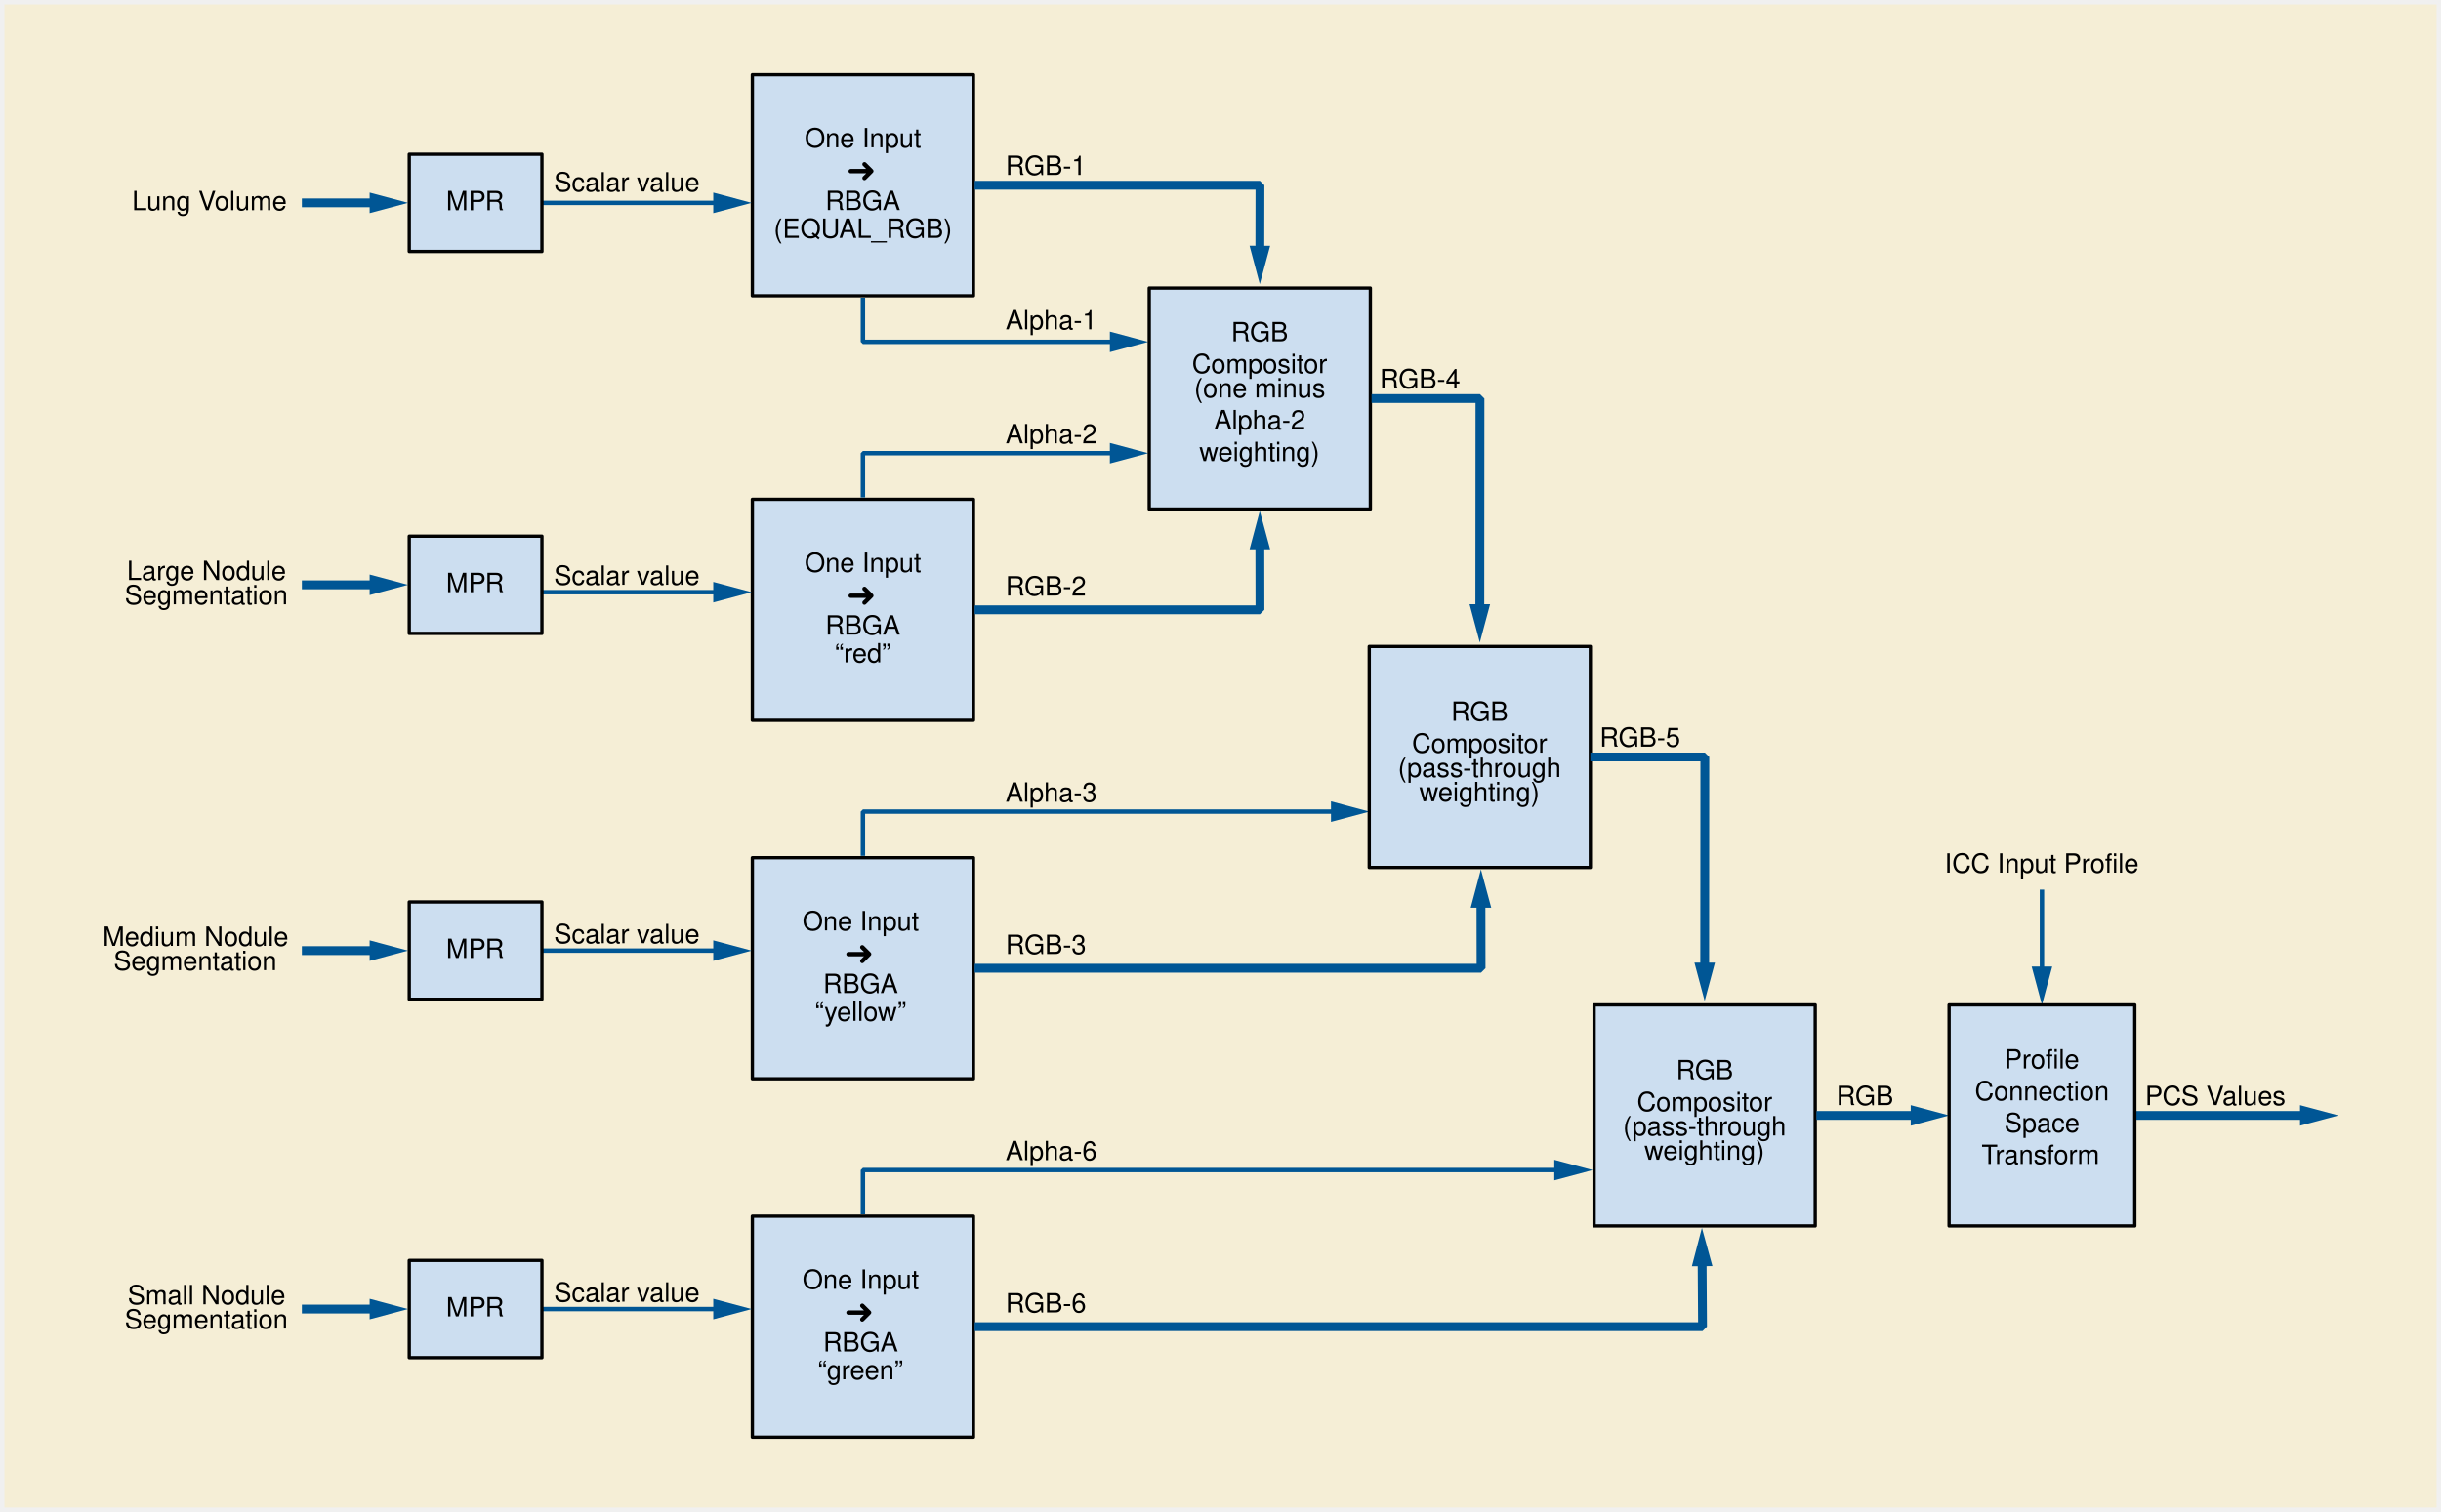
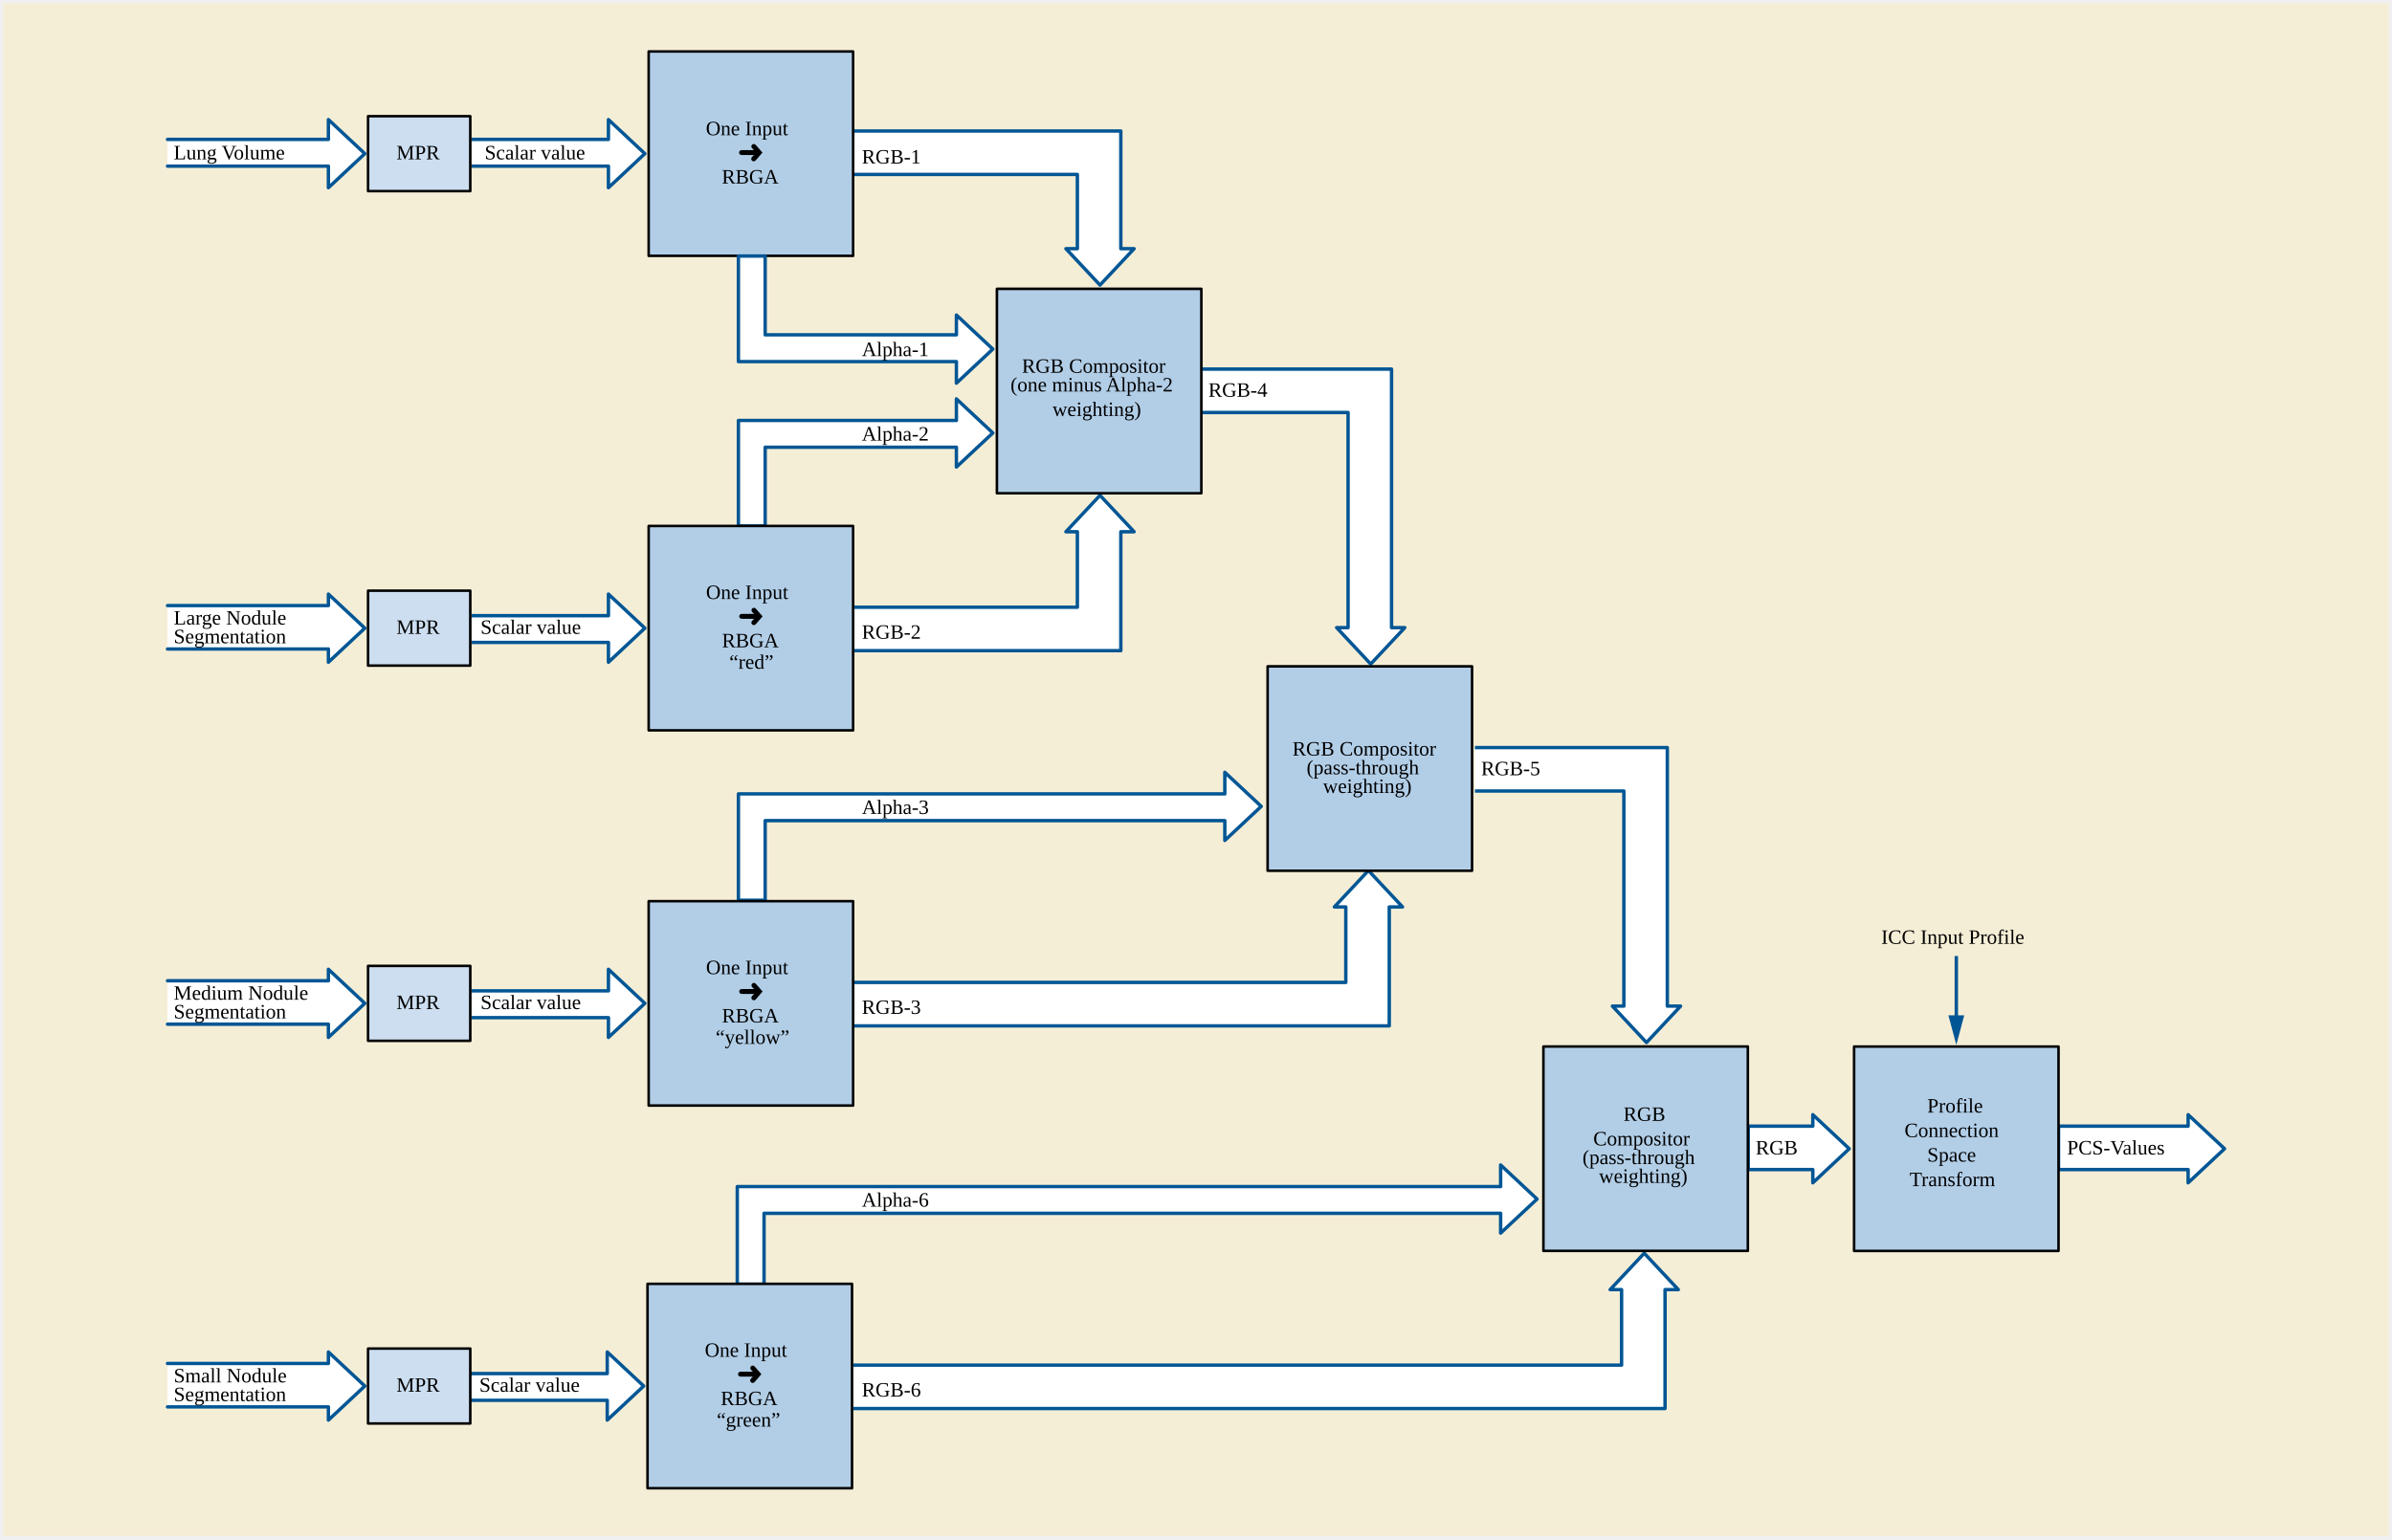
- <svg xmlns="http://www.w3.org/2000/svg" version="1.1" id="Layer_1" x="0px" y="0px" width="552px" height="342px" viewBox="0 0 552 342" enable-background="new 0 0 552 342" xml:space="preserve">
-   <defs>
-     <style type="text/css">
- 	text {
- 	  font-family: Helvetica, Verdana, ArialUnicodeMS, san-serif
- 	}
- 	</style>
-   </defs>
+ <svg xmlns="http://www.w3.org/2000/svg" version="1.1" id="Layer_1" x="0px" y="0px" width="702px" height="452px" viewBox="0 0 702 452" enable-background="new 0 0 702 452" xml:space="preserve">
  <g>
-    </g>
-   <g>
-     <rect x="1" y="1" fill="#F5EED6" width="550" height="340" />
+     <rect x="1" y="1" fill="#F5EED6" width="700" height="450" />
    <g>
-       <rect x="170.137" y="16.902" fill="#CCDEF0" stroke="#010101" stroke-width="0.75" stroke-linecap="round" stroke-linejoin="round" stroke-miterlimit="1" width="50" height="50" />
+       <polyline fill="#FFFFFF" stroke="#005695" stroke-linecap="round" stroke-linejoin="round" points="49.162,40.926 96.379,40.926     96.379,35.109 107.065,45.109 96.379,55.109 96.379,48.777 49.162,48.777   " />
+       <polygon fill="#FFFFFF" stroke="#005695" stroke-linejoin="round" points="513.069,343.341 513.069,330.591 532.022,330.591     532.022,327.229 542.71,337.229 532.022,347.229 532.022,343.341   " />
+       <polygon fill="#FFFFFF" stroke="#005695" stroke-linejoin="round" points="604.127,343.341 604.127,330.591 642.168,330.591     642.168,327.229 652.855,337.229 642.168,347.229 642.168,343.341   " />
+       <polyline fill="#FFFFFF" stroke="#005695" stroke-linejoin="round" points="352.797,108.35 408.387,108.35 408.387,184.247     412.281,184.247 402.273,194.935 392.268,184.247 395.631,184.247 395.631,121.101 352.797,121.101   " />
+       <polyline fill="#FFFFFF" stroke="#005695" stroke-linejoin="round" points="250.698,191.011 328.938,191.011 328.938,156.103     332.833,156.103 322.824,145.415 312.819,156.103 316.182,156.103 316.182,178.261 250.698,178.261   " />
+       <polyline fill="#FFFFFF" stroke="#005695" stroke-linejoin="round" points="250.453,38.458 328.938,38.458 328.938,72.999     332.833,72.999 322.824,83.687 312.819,72.999 316.182,72.999 316.182,51.209 250.453,51.209   " />
+       <path fill="#FFFFFF" stroke="#005695" stroke-linejoin="round" d="M216.707,103.666" />
+       <polyline fill="#FFFFFF" stroke="#005695" stroke-linejoin="round" points="138.367,40.918 178.562,40.918 178.562,35.109     189.249,45.109 178.562,55.109 178.562,48.773 138.367,48.773   " />
+       <path fill="#FFFFFF" stroke="#005695" stroke-linejoin="round" d="M216.707,120.952" />
+       <polyline fill="#FFFFFF" stroke="#005695" stroke-linejoin="round" points="138.367,188.596 178.562,188.596 178.562,194.404     189.249,184.405 178.562,174.404 178.562,180.74 138.367,180.74   " />
+       <path fill="#FFFFFF" stroke="#005695" stroke-linejoin="round" d="M398.242,288.757" />
+       <polyline fill="#FFFFFF" stroke="#005695" stroke-linejoin="round" points="250.698,301.154 407.721,301.154 407.721,266.246     411.615,266.246 401.605,255.559 391.602,266.246 394.965,266.246 394.965,288.404 250.698,288.404   " />
+       <path fill="#FFFFFF" stroke="#005695" stroke-linejoin="round" d="M216.707,236.726" />
+       <polyline fill="#FFFFFF" stroke="#005695" stroke-linejoin="round" points="138.367,298.74 178.562,298.74 178.562,304.549     189.249,294.549 178.562,284.549 178.562,290.885 138.367,290.885   " />
+       <polygon fill="#FFFFFF" stroke="#005695" stroke-linejoin="round" points="216.707,264.288 216.707,233.055 359.457,233.055     359.457,226.719 370.149,236.721 359.457,246.719 359.457,240.91 224.562,240.91 224.562,264.288   " />
+       <path fill="#FFFFFF" stroke="#005695" stroke-linejoin="round" d="M208.383,386.999" />
+       <polyline fill="#FFFFFF" stroke="#005695" stroke-linejoin="round" points="432.86,219.463 489.324,219.463 489.324,295.36     493.219,295.36 483.209,306.048 473.205,295.36 476.568,295.36 476.568,232.214 432.86,232.214   " />
+       <path fill="#FFFFFF" stroke="#005695" stroke-linejoin="round" d="M479.178,400.362" />
+       <polyline fill="#FFFFFF" stroke="#005695" stroke-linejoin="round" points="250.383,413.495 488.656,413.495 488.656,378.587     492.551,378.587 482.543,367.899 472.537,378.587 475.9,378.587 475.9,400.745 250.383,400.745   " />
+       <path fill="#FFFFFF" stroke="#005695" stroke-linejoin="round" d="M216.375,348.331" />
+       <polyline fill="#FFFFFF" stroke="#005695" stroke-linejoin="round" points="138.004,411.081 178.214,411.081 178.214,416.89     188.906,406.89 178.214,396.89 178.214,403.226 138.004,403.226   " />
+       <polygon fill="#FFFFFF" stroke="#005695" stroke-linejoin="round" points="216.375,376.995 216.375,348.331 440.4,348.331     440.4,341.995 451.088,351.997 440.4,361.995 440.4,356.187 224.234,356.187 224.234,376.995   " />
      <g>
-         <text transform="matrix(1 0 0 1 181.9604 33.3296)">
+         <text transform="matrix(1 0 0 1 515.249 338.8965)" font-size="6">RGB</text>
+       </g>
+       <rect x="544.134" y="307.229" fill="#B2CEE7" stroke="#010101" stroke-width="0.75" stroke-linecap="round" stroke-linejoin="round" stroke-miterlimit="1" width="60" height="60" />
+       <g>
+         <text transform="matrix(1 0 0 1 552.0967 277.0723)" font-size="6">ICC Input Profile</text>
+       </g>
+       <g>
+         <g>
+           <line fill="none" stroke="#005695" stroke-miterlimit="1" x1="574.138" y1="280.657" x2="574.138" y2="299.649" />
+           <g>
+             <polygon fill="#005695" points="571.813,298.064 574.138,306.737 576.462,298.064      " />
+           </g>
+         </g>
+       </g>
+       <rect x="557.141" y="322.32" fill="none" width="34" height="29.82" />
+       <text transform="matrix(1 0 0 1 565.6016 326.6045)">
+         <tspan x="0" y="0" font-size="6">Profile </tspan>
+         <tspan x="-6.674" y="7.2" font-size="6">Connection </tspan>
+         <tspan x="-0.003" y="14.399" font-size="6">Space </tspan>
+         <tspan x="-5.165" y="21.601" font-size="6">Transform</tspan>
+       </text>
+       <g>
+         <text transform="matrix(1 0 0 1 142.2417 46.7803)" font-size="6">Scalar value</text>
+       </g>
+       <g>
+         <text transform="matrix(1 0 0 1 50.9858 46.7793)" font-size="6">Lung Volume</text>
+       </g>
+       <g>
+         <text transform="matrix(1 0 0 1 252.9277 48.0044)" font-size="6">RGB-1</text>
+       </g>
+       <rect x="190.371" y="15.11" fill="#B2CEE7" stroke="#010101" stroke-width="0.75" stroke-linecap="round" stroke-linejoin="round" stroke-miterlimit="1" width="60" height="60" />
+       <g>
+         <text transform="matrix(1 0 0 1 207.1533 39.6899)">
          <tspan x="0" y="0" font-size="6">One Input</tspan>
          <tspan x="9.469" y="7.891" font-size="8">➜</tspan>
          <tspan x="4.674" y="14.181" font-size="6">RBGA</tspan>
-           <tspan x="-6.993" y="20.472" font-size="6">(EQUAL_RGB)</tspan>
        </text>
      </g>
      <g>
-         <text transform="matrix(1 0 0 1 227.3906 39.5742)" font-size="6">RGB-1</text>
+         <text transform="matrix(1 0 0 1 141.0176 186.0757)" font-size="6">Scalar value</text>
      </g>
      <g>
-         <text transform="matrix(1 0 0 1 227.3965 74.4902)" font-size="6">Alpha-1</text>
+         <text transform="matrix(1 0 0 1 252.9277 187.5088)" font-size="6">RGB-2</text>
+       </g>
+       <polygon fill="#FFFFFF" stroke="#005695" stroke-linejoin="round" points="216.707,75.158 216.707,106.148 280.683,106.148     280.683,112.484 291.371,102.482 280.683,92.484 280.683,98.293 224.562,98.293 224.562,75.158   " />
+       <polygon fill="#FFFFFF" stroke="#005695" stroke-linejoin="round" points="216.707,154.423 216.707,123.435 280.683,123.435     280.683,117.099 291.371,127.101 280.683,137.099 280.683,131.29 224.562,131.29 224.562,154.423   " />
+       <g>
+         <text transform="matrix(1 0 0 1 252.9336 104.5249)" font-size="6">Alpha-1</text>
      </g>
      <g>
-         <g>
-           <line fill="none" stroke="#005695" stroke-miterlimit="1" x1="122.721" y1="45.89" x2="162.883" y2="45.89" />
-           <g>
-             <polygon fill="#005695" points="161.298,48.214 169.971,45.89 161.298,43.565      " />
-           </g>
-         </g>
+         <text transform="matrix(1 0 0 1 252.9336 129.3438)" font-size="6">Alpha-2</text>
      </g>
+       <rect x="190.371" y="154.404" fill="#B2CEE7" stroke="#010101" stroke-width="0.75" stroke-linecap="round" stroke-linejoin="round" stroke-miterlimit="1" width="60" height="60" />
      <g>
-         <text transform="matrix(1 0 0 1 125.271 43.3018)" font-size="6">Scalar value</text>
-       </g>
-       <g>
-         <g>
-           <polyline fill="none" stroke="#005695" stroke-miterlimit="1" points="195.137,67.329 195.137,77.329 252.571,77.329     " />
-           <g>
-             <polygon fill="#005695" points="250.985,79.653 259.658,77.329 250.985,75.005      " />
-           </g>
-         </g>
-       </g>
-       <rect x="170.137" y="112.941" fill="#CCDEF0" stroke="#010101" stroke-width="0.75" stroke-linecap="round" stroke-linejoin="round" stroke-miterlimit="1" width="50" height="50" />
-       <g>
-         <text transform="matrix(1 0 0 1 181.9595 129.3682)">
+         <text transform="matrix(1 0 0 1 207.1934 175.8398)">
          <tspan x="0" y="0" font-size="6">One Input</tspan>
          <tspan x="9.469" y="7.891" font-size="8">➜</tspan>
          <tspan x="4.674" y="14.181" font-size="6">RBGA</tspan>
          <tspan x="6.842" y="20.472" font-size="6">“red”</tspan>
        </text>
      </g>
      <g>
-         <text transform="matrix(1 0 0 1 227.3906 134.7129)" font-size="6">RGB-2</text>
+         <text transform="matrix(1 0 0 1 354.6318 116.4668)" font-size="6">RGB-4</text>
+       </g>
+       <rect x="292.571" y="84.792" fill="#B2CEE7" stroke="#010101" stroke-width="0.75" stroke-linecap="round" stroke-linejoin="round" stroke-miterlimit="1" width="60" height="60" />
+       <rect x="372.02" y="195.614" fill="#B2CEE7" stroke="#010101" stroke-width="0.75" stroke-linecap="round" stroke-linejoin="round" stroke-miterlimit="1" width="60" height="60" />
+       <g>
+         <text transform="matrix(1 0 0 1 379.2939 221.7954)">
+           <tspan x="0" y="0" font-size="6">RGB Compositor</tspan>
+           <tspan x="4.163" y="5.491" font-size="6">(pass-through</tspan>
+           <tspan x="8.998" y="10.981" font-size="6">weighting)</tspan>
+         </text>
      </g>
      <g>
-         <text transform="matrix(1 0 0 1 227.3965 100.2773)" font-size="6">Alpha-2</text>
+         <text transform="matrix(1 0 0 1 141.0176 296.2188)" font-size="6">Scalar value</text>
      </g>
      <g>
-         <g>
-           <line fill="none" stroke="#005695" stroke-miterlimit="1" x1="122.721" y1="133.953" x2="162.883" y2="133.953" />
-           <g>
-             <polygon fill="#005695" points="161.298,136.277 169.971,133.953 161.298,131.629      " />
-           </g>
-         </g>
+         <text transform="matrix(1 0 0 1 252.9277 297.6396)" font-size="6">RGB-3</text>
      </g>
      <g>
-         <text transform="matrix(1 0 0 1 125.271 132.2754)" font-size="6">Scalar value</text>
+         <text transform="matrix(1 0 0 1 252.9336 238.9502)" font-size="6">Alpha-3</text>
      </g>
+       <rect x="190.371" y="264.549" fill="#B2CEE7" stroke="#010101" stroke-width="0.75" stroke-linecap="round" stroke-linejoin="round" stroke-miterlimit="1" width="60" height="60" />
      <g>
-         <g>
-           <polyline fill="none" stroke="#005695" stroke-miterlimit="1" points="195.137,112.514 195.137,102.514 252.571,102.514     " />
-           <g>
-             <polygon fill="#005695" points="250.985,104.838 259.658,102.514 250.985,100.19      " />
-           </g>
-         </g>
-       </g>
-       <g>
-         <g>
-           <polyline fill="none" stroke="#005695" stroke-width="2" stroke-miterlimit="1" points="220.408,137.941 284.924,137.941       284.898,122.667     " />
-           <g>
-             <polygon fill="#005695" points="287.226,124.248 284.887,115.579 282.577,124.255      " />
-           </g>
-         </g>
-       </g>
-       <g>
-         <g>
-           <polyline fill="none" stroke="#005695" stroke-width="2" stroke-miterlimit="1" points="220.408,41.902 284.924,41.902       284.898,57.177     " />
-           <g>
-             <polygon fill="#005695" points="282.577,55.588 284.887,64.265 287.226,55.596      " />
-           </g>
-         </g>
-       </g>
-       <rect x="259.887" y="65.152" fill="#CCDEF0" stroke="#010101" stroke-width="0.75" stroke-linecap="round" stroke-linejoin="round" stroke-miterlimit="1" width="50" height="50" />
-       <g>
-         <text transform="matrix(1 0 0 1 311.9902 87.8242)" font-size="6">RGB-4</text>
-       </g>
-       <rect x="170.137" y="194.02" fill="#CCDEF0" stroke="#010101" stroke-width="0.75" stroke-linecap="round" stroke-linejoin="round" stroke-miterlimit="1" width="50" height="50" />
-       <g>
-         <text transform="matrix(1 0 0 1 181.4595 210.4463)">
+         <text transform="matrix(1 0 0 1 207.1934 285.9707)">
          <tspan x="0" y="0" font-size="6">One Input</tspan>
          <tspan x="9.469" y="7.891" font-size="8">➜</tspan>
          <tspan x="4.674" y="14.181" font-size="6">RBGA</tspan>
          <tspan x="2.842" y="20.472" font-size="6">“yellow”</tspan>
        </text>
      </g>
      <g>
-         <text transform="matrix(1 0 0 1 227.3906 215.791)" font-size="6">RGB-3</text>
+         <text transform="matrix(1 0 0 1 434.6758 227.5811)" font-size="6">RGB-5</text>
+       </g>
+       <rect x="452.957" y="307.22" fill="#B2CEE7" stroke="#010101" stroke-width="0.75" stroke-linecap="round" stroke-linejoin="round" stroke-miterlimit="1" width="60" height="60" />
+       <g>
+         <text transform="matrix(1 0 0 1 140.6675 408.5576)" font-size="6">Scalar value</text>
      </g>
      <g>
-         <text transform="matrix(1 0 0 1 227.3965 181.3555)" font-size="6">Alpha-3</text>
+         <text transform="matrix(1 0 0 1 252.9277 409.9775)" font-size="6">RGB-6</text>
      </g>
      <g>
-         <g>
-           <line fill="none" stroke="#005695" stroke-miterlimit="1" x1="122.721" y1="215.031" x2="162.883" y2="215.031" />
-           <g>
-             <polygon fill="#005695" points="161.298,217.355 169.971,215.031 161.298,212.707      " />
-           </g>
-         </g>
+         <text transform="matrix(1 0 0 1 252.9336 354.2266)" font-size="6">Alpha-6</text>
      </g>
+       <rect x="190.029" y="376.89" fill="#B2CEE7" stroke="#010101" stroke-width="0.75" stroke-linecap="round" stroke-linejoin="round" stroke-miterlimit="1" width="60.024" height="60" />
      <g>
-         <text transform="matrix(1 0 0 1 125.271 213.3535)" font-size="6">Scalar value</text>
-       </g>
-       <g>
-         <g>
-           <polyline fill="none" stroke="#005695" stroke-miterlimit="1" points="195.137,193.592 195.137,183.592 302.57,183.592     " />
-           <g>
-             <polygon fill="#005695" points="300.985,185.916 309.658,183.592 300.985,181.268      " />
-           </g>
-         </g>
-       </g>
-       <g>
-         <g>
-           <polyline fill="none" stroke="#005695" stroke-width="2" stroke-miterlimit="1" points="220.408,219.02 334.924,219.02       334.898,203.745     " />
-           <g>
-             <polygon fill="#005695" points="337.226,205.326 334.887,196.657 332.577,205.334      " />
-           </g>
-         </g>
-       </g>
-       <g>
-         <g>
-           <polyline fill="none" stroke="#005695" stroke-width="2" stroke-miterlimit="1" points="310.158,90.152 334.674,90.152       334.642,138.255     " />
-           <g>
-             <polygon fill="#005695" points="332.318,136.668 334.637,145.343 336.967,136.672      " />
-           </g>
-         </g>
-       </g>
-       <rect x="309.637" y="146.23" fill="#CCDEF0" stroke="#010101" stroke-width="0.75" stroke-linecap="round" stroke-linejoin="round" stroke-miterlimit="1" width="50" height="50" />
-       <g>
-         <text transform="matrix(1 0 0 1 361.7402 168.9023)" font-size="6">RGB-5</text>
-       </g>
-       <rect x="170.137" y="275.098" fill="#CCDEF0" stroke="#010101" stroke-width="0.75" stroke-linecap="round" stroke-linejoin="round" stroke-miterlimit="1" width="50" height="50" />
-       <g>
-         <text transform="matrix(1 0 0 1 181.4595 291.5244)">
+         <text transform="matrix(1 0 0 1 206.8433 398.3086)">
          <tspan x="0" y="0" font-size="6">One Input</tspan>
          <tspan x="9.469" y="7.891" font-size="8">➜</tspan>
-           <tspan x="4.674" y="14.181" font-size="6">RBGA</tspan>
+           <tspan x="4.674" y="14.182" font-size="6">RBGA</tspan>
          <tspan x="3.505" y="20.472" font-size="6">“green”</tspan>
        </text>
      </g>
      <g>
-         <text transform="matrix(1 0 0 1 227.3906 296.8691)" font-size="6">RGB-6</text>
+         <text transform="matrix(1 0 0 1 606.624 338.8965)" font-size="6">PCS-Values</text>
      </g>
+       <rect x="460.455" y="324.762" fill="none" width="45" height="24.918" />
+       <text transform="matrix(1 0 0 1 476.4287 329.0449)">
+         <tspan x="0" y="0" font-size="6">RGB </tspan>
+         <tspan x="-8.837" y="7.201" font-size="6">Compositor</tspan>
+         <tspan x="-12.009" y="12.691" font-size="6">(pass-through</tspan>
+         <tspan x="-7.173" y="18.182" font-size="6">weighting)</tspan>
+       </text>
+       <rect x="108.016" y="34.109" fill="#CCDEF0" stroke="#010101" stroke-width="0.75" stroke-linecap="round" stroke-linejoin="round" stroke-miterlimit="1" width="30" height="22" />
      <g>
-         <text transform="matrix(1 0 0 1 227.3965 262.4336)" font-size="6">Alpha-6</text>
+         <text transform="matrix(1 0 0 1 116.3477 46.7798)" font-size="6">MPR</text>
      </g>
+       <polyline fill="#FFFFFF" stroke="#005695" stroke-linecap="round" stroke-linejoin="round" points="49.162,177.772     96.379,177.772 96.379,174.404 107.065,184.404 96.379,194.404 96.379,190.521 49.162,190.521   " />
      <g>
-         <text transform="matrix(1 0 0 1 439.752 197.4023)" font-size="6">ICC Input Profile</text>
-       </g>
-       <g>
-         <g>
-           <line fill="none" stroke="#005695" stroke-miterlimit="1" x1="122.721" y1="296.109" x2="162.883" y2="296.109" />
-           <g>
-             <polygon fill="#005695" points="161.298,298.434 169.971,296.109 161.298,293.785      " />
-           </g>
-         </g>
-       </g>
-       <g>
-         <text transform="matrix(1 0 0 1 125.271 294.4316)" font-size="6">Scalar value</text>
-       </g>
-       <g>
-         <g>
-           <polyline fill="none" stroke="#005695" stroke-miterlimit="1" points="195.137,274.67 195.137,264.67 353.07,264.67     " />
-           <g>
-             <polygon fill="#005695" points="351.485,266.994 360.158,264.67 351.485,262.346      " />
-           </g>
-         </g>
-       </g>
-       <g>
-         <g>
-           <line fill="none" stroke="#005695" stroke-miterlimit="1" x1="461.762" y1="201.23" x2="461.762" y2="220.222" />
-           <g>
-             <polygon fill="#005695" points="459.438,218.637 461.762,227.31 464.086,218.637      " />
-           </g>
-         </g>
-       </g>
-       <g>
-         <g>
-           <polyline fill="none" stroke="#005695" stroke-width="2" stroke-miterlimit="1" points="220.408,300.098 385.008,300.098       384.91,284.822     " />
-           <g>
-             <polygon fill="#005695" points="387.245,286.393 384.865,277.735 382.597,286.423      " />
-           </g>
-         </g>
-       </g>
-       <g>
-         <g>
-           <polyline fill="none" stroke="#005695" stroke-width="2" stroke-miterlimit="1" points="359.637,171.23 385.527,171.23       385.495,219.333     " />
-           <g>
-             <polygon fill="#005695" points="383.172,217.747 385.49,226.421 387.82,217.75      " />
-           </g>
-         </g>
-       </g>
-       <rect x="360.49" y="227.309" fill="#CCDEF0" stroke="#010101" stroke-width="0.75" stroke-linecap="round" stroke-linejoin="round" stroke-miterlimit="1" width="50" height="50" />
-       <g>
-         <text transform="matrix(1 0 0 1 415.2617 249.9805)" font-size="6">RGB</text>
-       </g>
-       <g>
-         <g>
-           <line fill="none" stroke="#005695" stroke-width="2" stroke-miterlimit="1" x1="410.762" y1="252.309" x2="433.674" y2="252.309" />
-           <g>
-             <polygon fill="#005695" points="432.089,254.633 440.762,252.309 432.089,249.984      " />
-           </g>
-         </g>
-       </g>
-       <g>
-         <text transform="matrix(1 0 0 1 485.0879 249.9805)" font-size="6">PCS Values</text>
-       </g>
-       <g>
-         <g>
-           <line fill="none" stroke="#005695" stroke-width="2" stroke-miterlimit="1" x1="482.762" y1="252.309" x2="521.711" y2="252.309" />
-           <g>
-             <polygon fill="#005695" points="520.126,254.633 528.799,252.309 520.126,249.984      " />
-           </g>
-         </g>
-       </g>
-       <rect x="262.386" y="72.913" fill="none" width="45" height="34.479" />
-       <text transform="matrix(1 0 0 1 278.3848 77.2002)">
-         <tspan x="0" y="0" font-size="6">RGB </tspan>
-         <tspan x="-8.837" y="7.2" font-size="6">Compositor</tspan>
-         <tspan x="-8.339" y="12.69" font-size="6">(one minus </tspan>
-         <tspan x="-3.839" y="19.891" font-size="6">Alpha-2 </tspan>
-         <tspan x="-7.173" y="27.09" font-size="6">weighting)</tspan>
-       </text>
-       <rect x="312.137" y="158.771" fill="none" width="45" height="24.918" />
-       <text transform="matrix(1 0 0 1 328.1348 163.0581)">
-         <tspan x="0" y="0" font-size="6">RGB </tspan>
-         <tspan x="-8.837" y="7.2" font-size="6">Compositor</tspan>
-         <tspan x="-12.008" y="12.69" font-size="6">(pass-through</tspan>
-         <tspan x="-7.173" y="18.181" font-size="6">weighting)</tspan>
-       </text>
-       <rect x="363.027" y="239.85" fill="none" width="45" height="24.918" />
-       <text transform="matrix(1 0 0 1 379.0273 244.1367)">
-         <tspan x="0" y="0" font-size="6">RGB </tspan>
-         <tspan x="-8.838" y="7.199" font-size="6">Compositor</tspan>
-         <tspan x="-12.01" y="12.689" font-size="6">(pass-through</tspan>
-         <tspan x="-7.174" y="18.181" font-size="6">weighting)</tspan>
-       </text>
-       <rect x="440.762" y="227.309" fill="#CCDEF0" stroke="#010101" stroke-width="0.75" stroke-linecap="round" stroke-linejoin="round" stroke-miterlimit="1" width="42" height="50" />
-       <rect x="444.762" y="237.398" fill="none" width="34" height="29.82" />
-       <text transform="matrix(1 0 0 1 453.2578 241.6855)">
-         <tspan x="0" y="0" font-size="6">Profile </tspan>
-         <tspan x="-6.674" y="7.2" font-size="6">Connection </tspan>
-         <tspan x="-0.003" y="14.4" font-size="6">Space </tspan>
-         <tspan x="-5.165" y="21.6" font-size="6">Transform</tspan>
-       </text>
-       <g>
-         <g>
-           <line fill="none" stroke="#005695" stroke-width="2" stroke-miterlimit="1" x1="68.266" y1="45.889" x2="85.178" y2="45.889" />
-           <g>
-             <polygon fill="#005695" points="83.593,48.213 92.266,45.889 83.593,43.565      " />
-           </g>
-         </g>
-       </g>
-       <rect x="92.55" y="34.889" fill="#CCDEF0" stroke="#010101" stroke-width="0.75" stroke-linecap="round" stroke-linejoin="round" stroke-miterlimit="1" width="30" height="22" />
-       <g>
-         <text transform="matrix(1 0 0 1 100.8818 47.5527)" font-size="6">MPR</text>
-       </g>
-       <g>
-         <g>
-           <line fill="none" stroke="#005695" stroke-width="2" stroke-miterlimit="1" x1="68.266" y1="132.283" x2="85.178" y2="132.283" />
-           <g>
-             <polygon fill="#005695" points="83.593,134.607 92.266,132.283 83.593,129.959      " />
-           </g>
-         </g>
-       </g>
-       <rect x="92.55" y="121.283" fill="#CCDEF0" stroke="#010101" stroke-width="0.75" stroke-linecap="round" stroke-linejoin="round" stroke-miterlimit="1" width="30" height="22" />
-       <g>
-         <text transform="matrix(1 0 0 1 100.8818 133.9453)" font-size="6">MPR</text>
-       </g>
-       <g>
-         <g>
-           <line fill="none" stroke="#005695" stroke-width="2" stroke-miterlimit="1" x1="68.266" y1="215.031" x2="85.178" y2="215.031" />
-           <g>
-             <polygon fill="#005695" points="83.593,217.355 92.266,215.031 83.593,212.707      " />
-           </g>
-         </g>
-       </g>
-       <rect x="92.55" y="204.031" fill="#CCDEF0" stroke="#010101" stroke-width="0.75" stroke-linecap="round" stroke-linejoin="round" stroke-miterlimit="1" width="30" height="22" />
-       <g>
-         <text transform="matrix(1 0 0 1 100.8818 216.6953)" font-size="6">MPR</text>
-       </g>
-       <g>
-         <g>
-           <line fill="none" stroke="#005695" stroke-width="2" stroke-miterlimit="1" x1="68.266" y1="296.109" x2="85.178" y2="296.109" />
-           <g>
-             <polygon fill="#005695" points="83.593,298.434 92.266,296.109 83.593,293.785      " />
-           </g>
-         </g>
-       </g>
-       <rect x="92.55" y="285.109" fill="#CCDEF0" stroke="#010101" stroke-width="0.75" stroke-linecap="round" stroke-linejoin="round" stroke-miterlimit="1" width="30" height="22" />
-       <g>
-         <text transform="matrix(1 0 0 1 100.8818 297.7725)" font-size="6">MPR</text>
-       </g>
-       <g>
-         <text transform="matrix(1 0 0 1 29.8628 47.5518)" font-size="6">Lung Volume</text>
-       </g>
-       <g>
-         <text transform="matrix(1 0 0 1 28.6953 131.2007)">
+         <text transform="matrix(1 0 0 1 50.9858 183.3301)">
          <tspan x="0" y="0" font-size="6">Large Nodule</tspan>
-           <tspan x="-0.5" y="5.491" font-size="6">Segmentation</tspan>
+           <tspan x="0" y="5.491" font-size="6">Segmentation</tspan>
        </text>
      </g>
+       <rect x="108.016" y="173.404" fill="#CCDEF0" stroke="#010101" stroke-width="0.75" stroke-linecap="round" stroke-linejoin="round" stroke-miterlimit="1" width="30" height="22" />
      <g>
-         <text transform="matrix(1 0 0 1 28.8667 295.0273)">
-           <tspan x="0" y="0" font-size="6">Small Nodule</tspan>
-           <tspan x="-0.671" y="5.49" font-size="6">Segmentation</tspan>
+         <text transform="matrix(1 0 0 1 116.3477 186.0752)" font-size="6">MPR</text>
+       </g>
+       <polyline fill="#FFFFFF" stroke="#005695" stroke-linecap="round" stroke-linejoin="round" points="49.162,287.918     96.379,287.918 96.379,284.549 107.065,294.549 96.379,304.549 96.379,300.664 49.162,300.664   " />
+       <g>
+         <text transform="matrix(1 0 0 1 50.9858 293.4736)">
+           <tspan x="0" y="0" font-size="6">Medium Nodule</tspan>
+           <tspan x="0" y="5.49" font-size="6">Segmentation</tspan>
        </text>
      </g>
+       <rect x="108.016" y="283.549" fill="#CCDEF0" stroke="#010101" stroke-width="0.75" stroke-linecap="round" stroke-linejoin="round" stroke-miterlimit="1" width="30" height="22" />
      <g>
-         <text transform="matrix(1 0 0 1 23.2007 213.9492)">
-           <tspan x="0" y="0" font-size="6">Medium Nodule</tspan>
-           <tspan x="2.498" y="5.49" font-size="6">Segmentation</tspan>
+         <text transform="matrix(1 0 0 1 116.3477 296.2188)" font-size="6">MPR</text>
+       </g>
+       <polyline fill="#FFFFFF" stroke="#005695" stroke-linecap="round" stroke-linejoin="round" points="49.162,400.259     96.379,400.259 96.379,396.89 107.065,406.89 96.379,416.89 96.379,413.005 49.162,413.005   " />
+       <g>
+         <text transform="matrix(1 0 0 1 50.9858 405.8125)">
+           <tspan x="0" y="0" font-size="6">Small Nodule</tspan>
+           <tspan x="0" y="5.49" font-size="6">Segmentation</tspan>
        </text>
      </g>
+       <rect x="108.016" y="395.89" fill="#CCDEF0" stroke="#010101" stroke-width="0.75" stroke-linecap="round" stroke-linejoin="round" stroke-miterlimit="1" width="30" height="22" />
+       <g>
+         <text transform="matrix(1 0 0 1 116.3477 408.5576)" font-size="6">MPR</text>
+       </g>
+       <rect x="292.236" y="105.13" fill="none" width="60.668" height="19.333" />
+       <text transform="matrix(1 0 0 1 299.8975 109.4238)">
+         <tspan x="0" y="0" font-size="6">RGB Compositor</tspan>
+         <tspan x="-3.341" y="5.49" font-size="6">(one minus Alpha-2 </tspan>
+         <tspan x="8.999" y="12.69" font-size="6">weighting)</tspan>
+       </text>
    </g>
  </g>
</svg>
